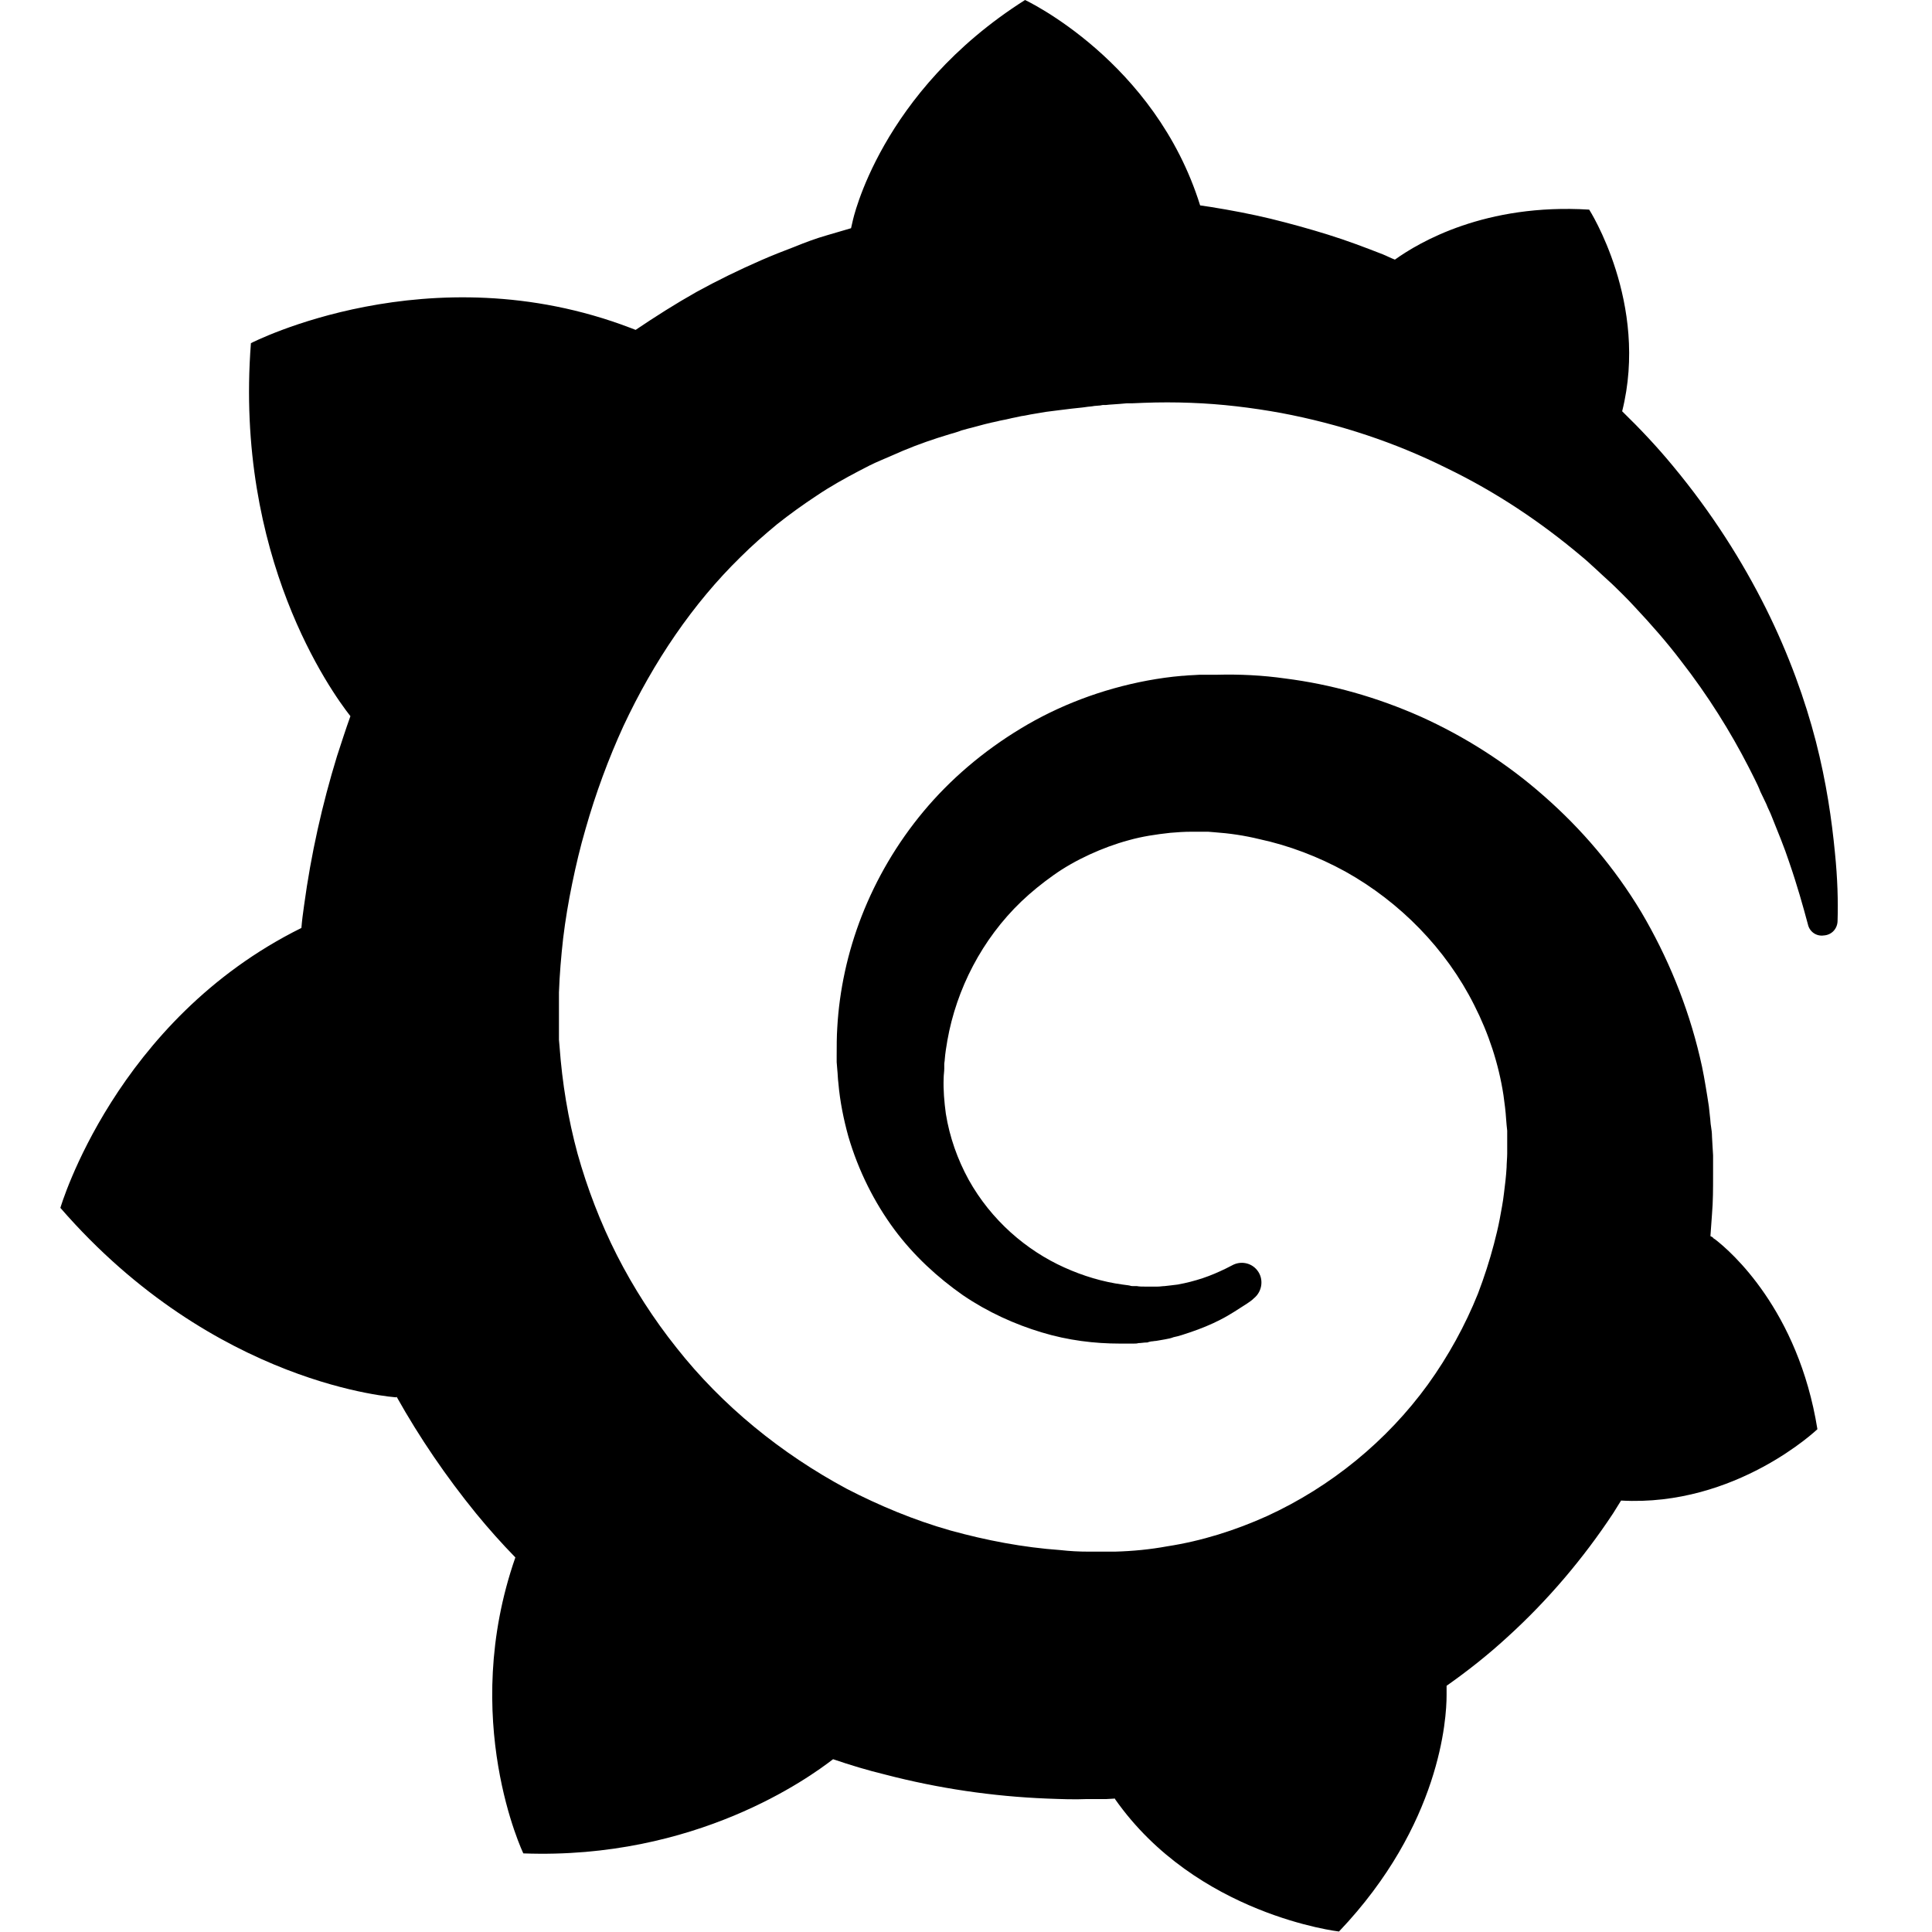
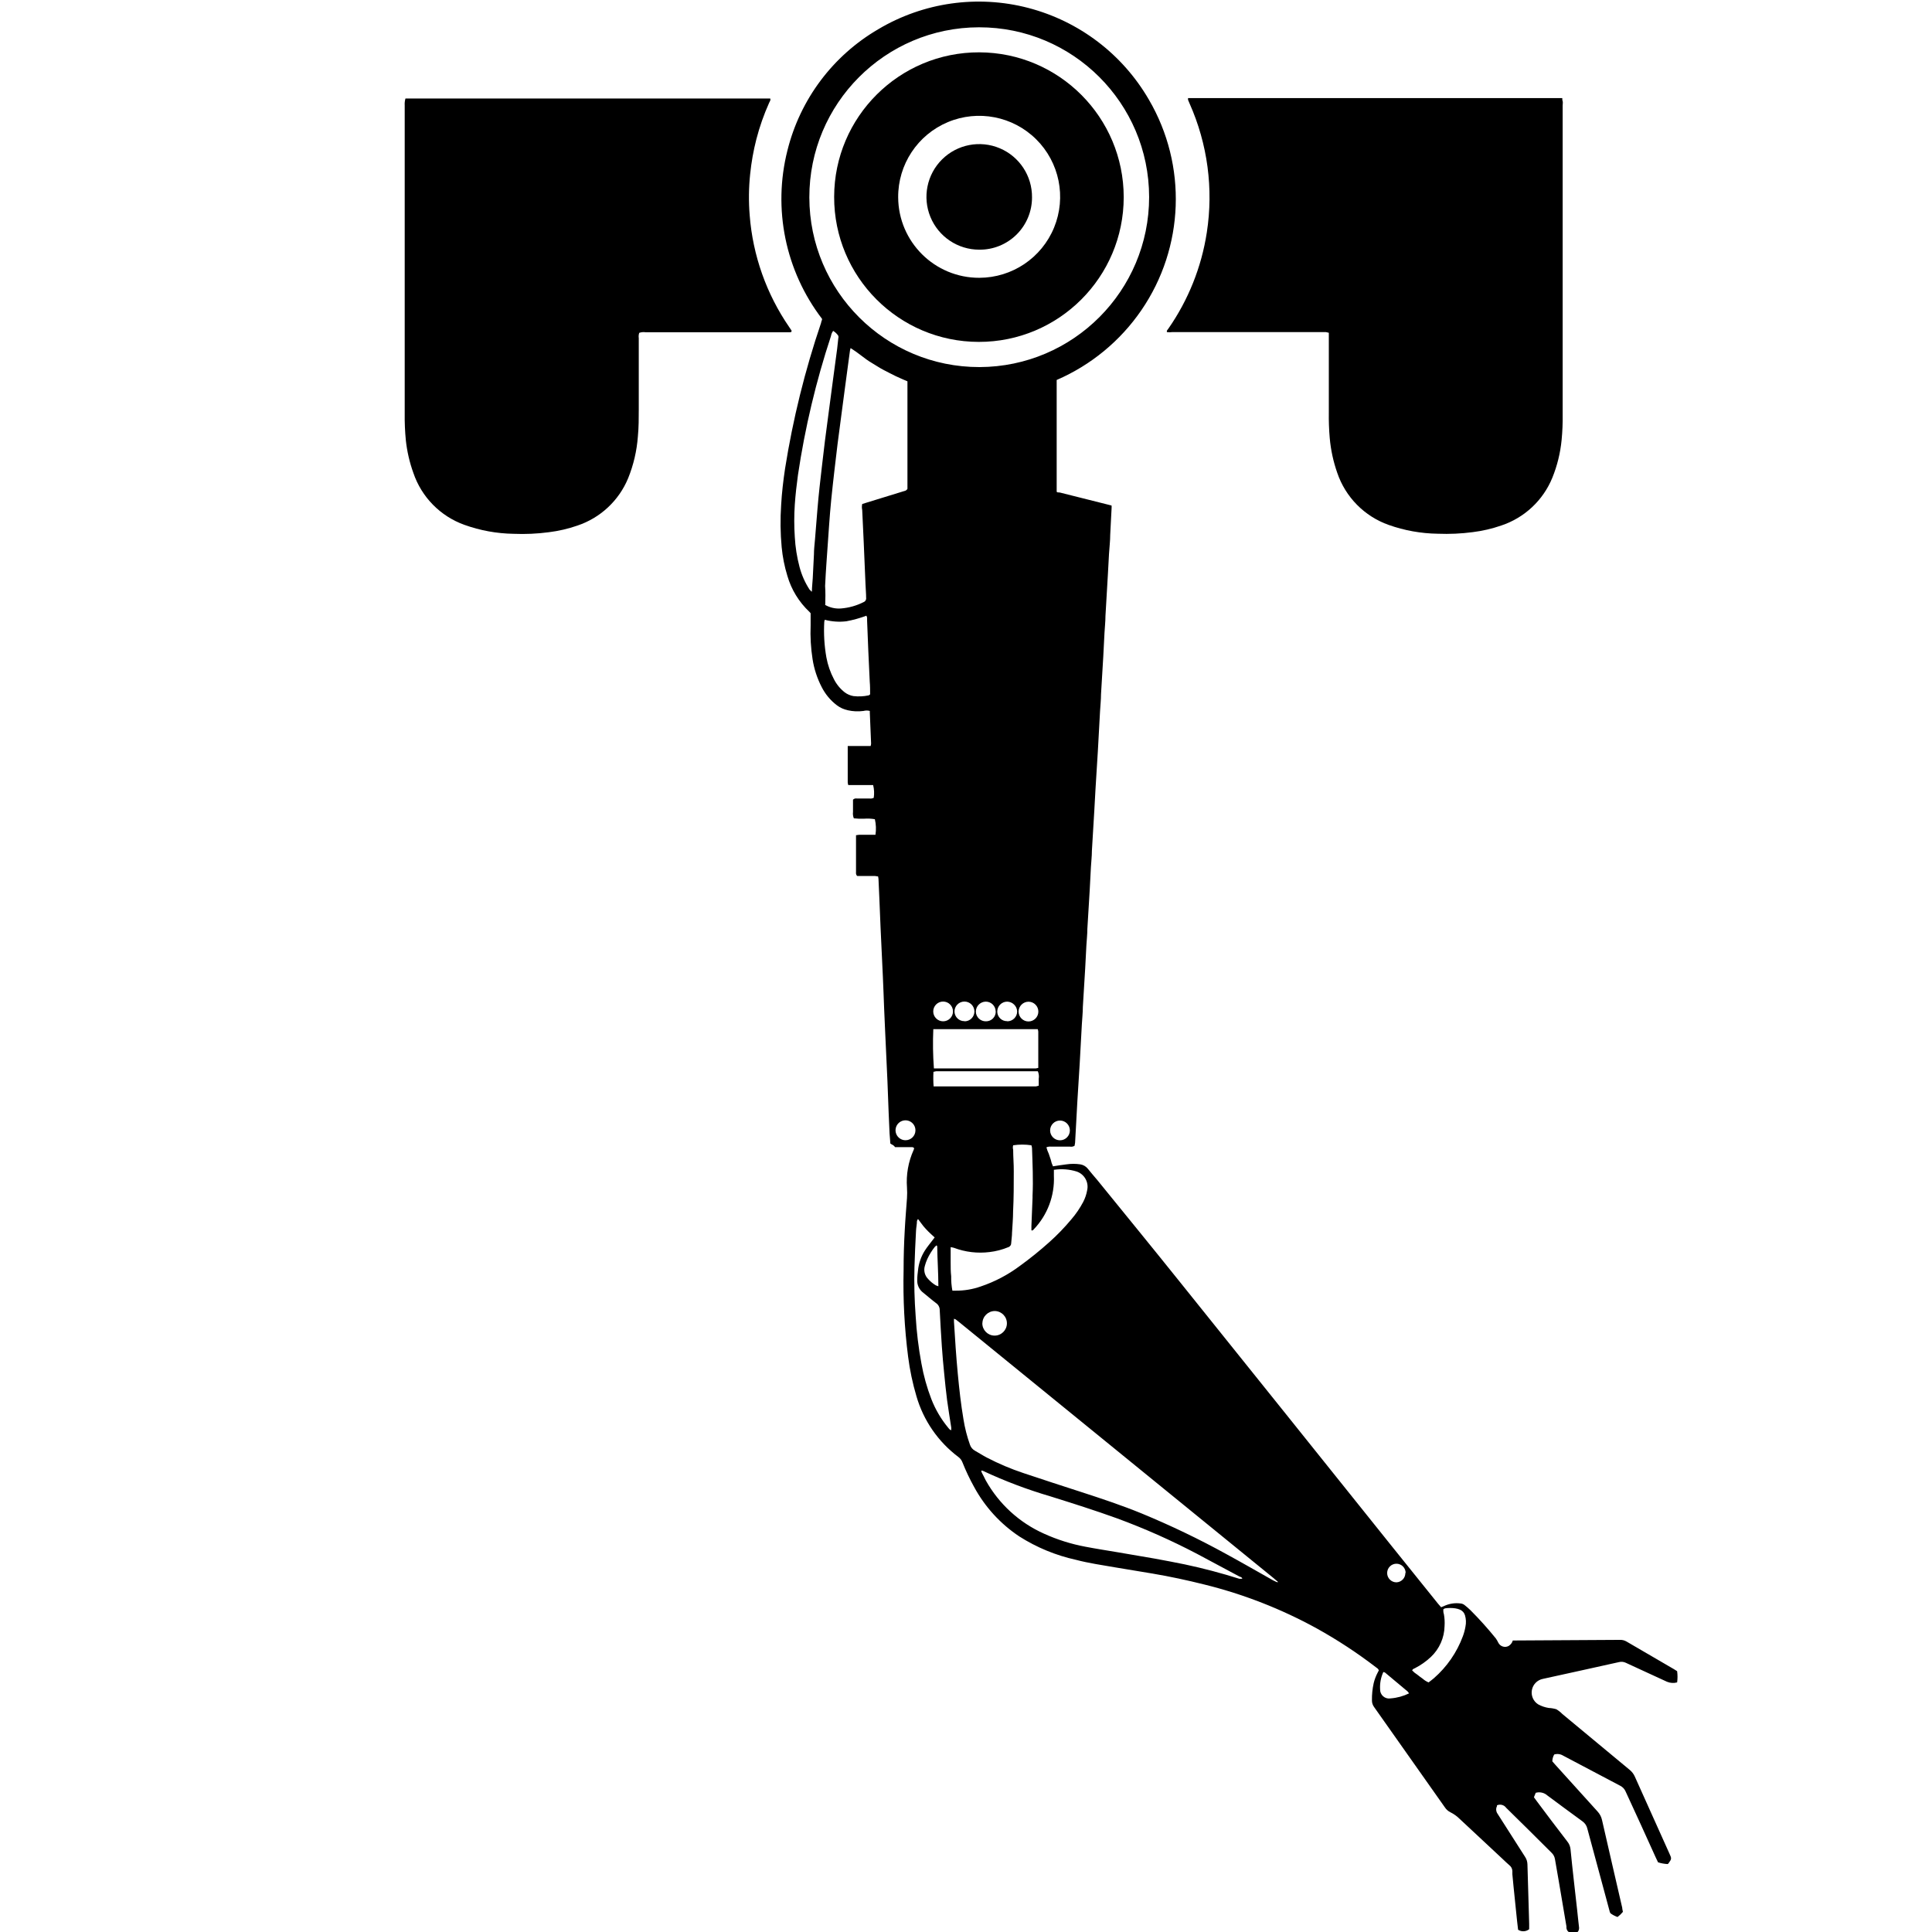
- <svg xmlns="http://www.w3.org/2000/svg" width="16px" height="16px" viewBox="0 0 16 16" version="1.1">
-   <defs />
-   <g id="Page-1" stroke="none" stroke-width="1" fill="none" fill-rule="evenodd">
-     <g id="grafana_icon" transform="translate(0.5, 0)" fill-rule="nonzero" fill="#000000">
-       <path d="M14.696,7.06 C14.67,6.791 14.626,6.482 14.538,6.139 C14.45,5.799 14.317,5.425 14.124,5.037 C13.93,4.649 13.678,4.248 13.352,3.856 C13.225,3.702 13.084,3.552 12.934,3.406 C13.158,2.512 12.661,1.736 12.661,1.736 C11.801,1.683 11.255,2.005 11.052,2.15 C11.017,2.137 10.986,2.12 10.951,2.106 C10.805,2.049 10.655,1.992 10.497,1.943 C10.343,1.895 10.184,1.851 10.021,1.811 C9.858,1.772 9.695,1.741 9.527,1.714 C9.496,1.71 9.47,1.705 9.439,1.701 C9.065,0.502 7.989,-2.84217094e-14 7.989,-2.84217094e-14 C6.786,0.762 6.562,1.829 6.562,1.829 C6.562,1.829 6.557,1.851 6.548,1.89 C6.482,1.908 6.416,1.93 6.35,1.948 C6.258,1.974 6.165,2.009 6.077,2.045 C5.984,2.08 5.896,2.115 5.804,2.155 C5.623,2.234 5.442,2.322 5.266,2.419 C5.094,2.516 4.927,2.622 4.764,2.732 C4.742,2.723 4.72,2.715 4.72,2.715 C3.054,2.08 1.578,2.842 1.578,2.842 C1.441,4.614 2.243,5.729 2.402,5.931 C2.362,6.042 2.327,6.152 2.291,6.262 C2.168,6.663 2.076,7.073 2.018,7.5 C2.009,7.562 2.001,7.624 1.996,7.685 C0.454,8.448 0,10.003 0,10.003 C1.282,11.48 2.781,11.572 2.781,11.572 C2.781,11.572 2.785,11.568 2.785,11.568 C2.975,11.907 3.195,12.229 3.442,12.533 C3.547,12.661 3.653,12.78 3.768,12.898 C3.301,14.238 3.834,15.349 3.834,15.349 C5.262,15.402 6.2,14.723 6.399,14.569 C6.54,14.617 6.685,14.661 6.83,14.696 C7.271,14.811 7.721,14.877 8.17,14.895 C8.28,14.899 8.395,14.904 8.505,14.899 L8.558,14.899 L8.593,14.899 L8.664,14.899 L8.734,14.895 L8.734,14.899 C9.408,15.86 10.589,15.996 10.589,15.996 C11.431,15.111 11.48,14.229 11.48,14.04 L11.48,14.04 C11.48,14.04 11.48,14.035 11.48,14.027 C11.48,14.009 11.48,14 11.48,14 L11.48,14 C11.48,13.987 11.48,13.974 11.48,13.961 C11.656,13.837 11.823,13.705 11.982,13.559 C12.317,13.255 12.612,12.907 12.859,12.533 C12.881,12.497 12.903,12.462 12.925,12.427 C13.877,12.48 14.551,11.836 14.551,11.836 C14.392,10.845 13.828,10.36 13.709,10.268 L13.709,10.268 C13.709,10.268 13.705,10.263 13.696,10.259 C13.687,10.254 13.687,10.25 13.687,10.25 C13.687,10.25 13.687,10.25 13.687,10.25 C13.683,10.246 13.674,10.241 13.665,10.237 C13.67,10.175 13.674,10.118 13.678,10.056 C13.687,9.95 13.687,9.84 13.687,9.734 L13.687,9.655 L13.687,9.615 L13.687,9.593 C13.687,9.567 13.687,9.576 13.687,9.567 L13.683,9.501 L13.678,9.413 C13.678,9.382 13.674,9.355 13.67,9.329 C13.665,9.303 13.665,9.272 13.661,9.245 L13.652,9.162 L13.639,9.078 C13.621,8.968 13.604,8.862 13.577,8.752 C13.476,8.324 13.308,7.919 13.092,7.553 C12.872,7.187 12.599,6.866 12.286,6.592 C11.977,6.319 11.629,6.099 11.268,5.936 C10.902,5.773 10.523,5.667 10.144,5.619 C9.955,5.592 9.765,5.583 9.576,5.588 L9.505,5.588 L9.488,5.588 C9.483,5.588 9.461,5.588 9.466,5.588 L9.435,5.588 L9.364,5.592 C9.338,5.592 9.311,5.597 9.289,5.597 C9.192,5.605 9.095,5.619 9.003,5.636 C8.624,5.707 8.267,5.843 7.954,6.033 C7.641,6.222 7.368,6.456 7.148,6.72 C6.927,6.985 6.756,7.28 6.637,7.584 C6.518,7.888 6.451,8.205 6.434,8.509 C6.429,8.584 6.429,8.664 6.429,8.739 C6.429,8.756 6.429,8.778 6.429,8.796 L6.434,8.858 C6.438,8.893 6.438,8.932 6.443,8.968 C6.456,9.122 6.487,9.272 6.526,9.413 C6.61,9.699 6.742,9.959 6.905,10.18 C7.068,10.4 7.267,10.581 7.474,10.726 C7.681,10.867 7.906,10.968 8.126,11.034 C8.346,11.101 8.567,11.127 8.774,11.127 C8.8,11.127 8.827,11.127 8.849,11.127 C8.862,11.127 8.875,11.127 8.888,11.127 C8.902,11.127 8.915,11.127 8.928,11.123 C8.95,11.123 8.972,11.118 8.994,11.118 C8.999,11.118 9.007,11.118 9.012,11.114 L9.034,11.109 C9.047,11.109 9.06,11.105 9.073,11.105 C9.1,11.101 9.122,11.096 9.148,11.092 C9.175,11.087 9.197,11.083 9.219,11.074 C9.267,11.065 9.311,11.048 9.355,11.034 C9.444,11.004 9.532,10.968 9.607,10.929 C9.686,10.889 9.756,10.841 9.827,10.796 C9.845,10.783 9.867,10.77 9.884,10.752 C9.955,10.695 9.968,10.589 9.911,10.519 C9.862,10.457 9.774,10.44 9.704,10.479 C9.686,10.488 9.668,10.497 9.651,10.506 C9.589,10.536 9.527,10.563 9.461,10.585 C9.395,10.607 9.325,10.625 9.254,10.638 C9.219,10.642 9.184,10.647 9.144,10.651 C9.126,10.651 9.109,10.655 9.087,10.655 C9.069,10.655 9.047,10.655 9.034,10.655 C9.016,10.655 8.999,10.655 8.981,10.655 C8.959,10.655 8.937,10.655 8.915,10.651 C8.915,10.651 8.902,10.651 8.91,10.651 L8.902,10.651 L8.888,10.651 C8.88,10.651 8.866,10.651 8.858,10.647 C8.835,10.642 8.818,10.642 8.796,10.638 C8.633,10.616 8.47,10.567 8.315,10.497 C8.157,10.426 8.007,10.329 7.87,10.206 C7.734,10.083 7.615,9.937 7.522,9.77 C7.43,9.602 7.364,9.417 7.333,9.223 C7.32,9.126 7.311,9.025 7.315,8.928 C7.315,8.902 7.32,8.875 7.32,8.849 C7.32,8.858 7.32,8.844 7.32,8.844 L7.32,8.835 L7.32,8.813 C7.32,8.8 7.324,8.787 7.324,8.774 C7.328,8.721 7.337,8.668 7.346,8.615 C7.421,8.192 7.632,7.778 7.959,7.465 C8.042,7.386 8.13,7.315 8.223,7.249 C8.315,7.183 8.417,7.126 8.523,7.077 C8.628,7.029 8.734,6.989 8.849,6.958 C8.959,6.927 9.073,6.91 9.192,6.897 C9.25,6.892 9.307,6.888 9.369,6.888 C9.386,6.888 9.395,6.888 9.408,6.888 L9.457,6.888 L9.488,6.888 C9.501,6.888 9.488,6.888 9.492,6.888 L9.505,6.888 L9.554,6.892 C9.682,6.901 9.805,6.919 9.928,6.949 C10.175,7.002 10.418,7.095 10.642,7.218 C11.092,7.469 11.475,7.857 11.709,8.324 C11.828,8.558 11.911,8.809 11.951,9.069 C11.96,9.135 11.969,9.201 11.973,9.267 L11.977,9.316 L11.982,9.364 C11.982,9.382 11.982,9.4 11.982,9.413 C11.982,9.43 11.982,9.448 11.982,9.461 L11.982,9.505 L11.982,9.554 C11.982,9.585 11.977,9.638 11.977,9.668 C11.973,9.739 11.964,9.814 11.955,9.884 C11.947,9.955 11.933,10.025 11.92,10.096 C11.907,10.166 11.889,10.237 11.872,10.303 C11.836,10.44 11.792,10.576 11.74,10.713 C11.634,10.977 11.493,11.233 11.325,11.466 C10.986,11.933 10.523,12.312 9.994,12.555 C9.73,12.674 9.452,12.762 9.166,12.806 C9.025,12.832 8.88,12.846 8.734,12.85 L8.708,12.85 L8.686,12.85 L8.637,12.85 L8.567,12.85 L8.531,12.85 C8.549,12.85 8.527,12.85 8.527,12.85 L8.514,12.85 C8.434,12.85 8.36,12.846 8.28,12.837 C7.972,12.815 7.668,12.757 7.368,12.674 C7.073,12.59 6.786,12.471 6.513,12.33 C5.971,12.039 5.482,11.643 5.103,11.162 C4.913,10.924 4.746,10.664 4.609,10.395 C4.473,10.127 4.363,9.84 4.283,9.554 C4.204,9.263 4.156,8.968 4.134,8.668 L4.129,8.611 L4.129,8.598 L4.129,8.584 L4.129,8.558 L4.129,8.509 L4.129,8.496 L4.129,8.479 L4.129,8.443 L4.129,8.373 L4.129,8.36 C4.129,8.36 4.129,8.364 4.129,8.355 L4.129,8.329 C4.129,8.293 4.129,8.254 4.129,8.219 C4.134,8.073 4.147,7.919 4.164,7.769 C4.182,7.619 4.208,7.465 4.239,7.315 C4.27,7.165 4.305,7.016 4.349,6.866 C4.433,6.57 4.539,6.284 4.662,6.015 C4.913,5.478 5.24,4.997 5.632,4.614 C5.729,4.517 5.83,4.429 5.936,4.341 C6.042,4.257 6.152,4.178 6.266,4.103 C6.377,4.028 6.496,3.962 6.614,3.9 C6.672,3.869 6.733,3.838 6.795,3.812 C6.826,3.799 6.857,3.785 6.888,3.772 C6.919,3.759 6.949,3.746 6.98,3.732 C7.104,3.68 7.231,3.636 7.364,3.596 C7.394,3.587 7.43,3.578 7.461,3.565 C7.491,3.556 7.527,3.547 7.558,3.539 C7.624,3.521 7.69,3.503 7.756,3.49 C7.787,3.481 7.822,3.477 7.857,3.468 C7.892,3.459 7.923,3.455 7.959,3.446 C7.994,3.442 8.025,3.433 8.06,3.428 L8.108,3.42 L8.161,3.411 C8.197,3.406 8.227,3.402 8.263,3.398 C8.302,3.393 8.338,3.389 8.377,3.384 C8.408,3.38 8.461,3.376 8.492,3.371 C8.514,3.367 8.54,3.367 8.562,3.362 L8.611,3.358 L8.633,3.354 L8.659,3.354 C8.699,3.349 8.734,3.349 8.774,3.345 L8.831,3.34 C8.831,3.34 8.853,3.34 8.835,3.34 L8.849,3.34 L8.875,3.34 C8.906,3.34 8.941,3.336 8.972,3.336 C9.1,3.331 9.232,3.331 9.36,3.336 C9.615,3.345 9.867,3.376 10.109,3.42 C10.598,3.512 11.056,3.666 11.475,3.874 C11.894,4.076 12.264,4.327 12.59,4.601 C12.612,4.618 12.63,4.636 12.652,4.654 C12.669,4.671 12.691,4.689 12.709,4.706 C12.749,4.742 12.784,4.777 12.824,4.812 C12.863,4.847 12.898,4.883 12.934,4.918 C12.969,4.953 13.004,4.988 13.04,5.028 C13.176,5.173 13.304,5.319 13.418,5.469 C13.648,5.764 13.833,6.064 13.978,6.346 C13.987,6.363 13.996,6.381 14.005,6.399 C14.013,6.416 14.022,6.434 14.031,6.451 C14.049,6.487 14.066,6.522 14.079,6.557 C14.097,6.592 14.11,6.623 14.128,6.659 C14.141,6.694 14.159,6.725 14.172,6.76 C14.225,6.892 14.278,7.02 14.317,7.139 C14.384,7.333 14.432,7.505 14.472,7.654 C14.485,7.716 14.542,7.756 14.604,7.747 C14.67,7.743 14.718,7.69 14.718,7.624 C14.723,7.465 14.718,7.276 14.696,7.06 Z" id="Shape" />
-     </g>
+ <svg xmlns="http://www.w3.org/2000/svg" width="25.621" height="25.621" viewBox="0 0 25.621 25.621">
+   <g id="Group_3" data-name="Group 3" transform="translate(-55.24 -13.258)">
+     <path id="Path_1" data-name="Path 1" d="M112.737,28.42c0-.041-.007-.085-.009-.129q-.007-.135-.012-.27c-.006-.14-.01-.28-.016-.42-.01-.224-.021-.448-.031-.672q-.007-.147-.013-.294c-.006-.142-.01-.284-.017-.426-.01-.22-.021-.44-.031-.66-.006-.122-.01-.244-.015-.366q-.006-.135-.012-.27a.283.283,0,0,0-.005-.032.3.3,0,0,0-.041-.006H112.3c-.022-.018-.017-.04-.017-.059,0-.086,0-.172,0-.258,0-.054,0-.108,0-.162,0-.02,0-.039,0-.062a.385.385,0,0,1,.044-.006h.162c.018,0,.035,0,.052,0a.549.549,0,0,0-.008-.206.577.577,0,0,0-.142-.007.835.835,0,0,1-.137-.005.165.165,0,0,1-.011-.084c0-.028,0-.056,0-.084s0-.056,0-.079a.055.055,0,0,1,.049-.016h.168a.093.093,0,0,0,.058-.009.425.425,0,0,0-.008-.169.315.315,0,0,0-.039,0h-.228l-.063,0a.181.181,0,0,1-.007-.035q0-.225,0-.451a.24.24,0,0,1,0-.032c.016,0,.029,0,.043,0h.2l.061,0a.166.166,0,0,0,.006-.032q-.008-.2-.017-.408a.2.2,0,0,0,0-.025.161.161,0,0,0-.083,0,.584.584,0,0,1-.209-.009.371.371,0,0,1-.146-.067.7.7,0,0,1-.2-.24,1.214,1.214,0,0,1-.121-.369,2.3,2.3,0,0,1-.026-.449c0-.054,0-.108,0-.162-.006-.006-.01-.012-.016-.018a1.059,1.059,0,0,1-.292-.476,1.915,1.915,0,0,1-.076-.382,3.5,3.5,0,0,1-.007-.558c.009-.162.028-.323.052-.484a11.717,11.717,0,0,1,.478-1.933c0-.013.009-.027.012-.04a.057.057,0,0,0,0-.013,2.618,2.618,0,0,1-.458-2.235,2.579,2.579,0,0,1,1.205-1.606,2.607,2.607,0,0,1,3.588.935,2.609,2.609,0,0,1-.1,2.792,2.626,2.626,0,0,1-1.123.925c0,.017,0,.033,0,.049q0,.691,0,1.383c0,.014,0,.028,0,.046s.029.011.044.015l.617.155.067.017a.231.231,0,0,1,0,.04q-.008.174-.018.348c0,.084-.011.168-.016.252s-.01.184-.015.276q-.016.273-.032.546c0,.076-.009.152-.013.228-.006.1-.01.208-.016.312-.01.166-.02.332-.03.5,0,.076-.009.152-.013.228-.01.176-.019.352-.029.528s-.021.332-.031.5c-.006.1-.01.192-.016.288q-.016.267-.032.534c0,.072-.009.144-.013.216-.006.1-.01.2-.016.306-.01.17-.021.34-.031.51,0,.074-.009.148-.013.222-.006.1-.01.2-.016.306-.01.17-.021.34-.031.51,0,.076-.009.152-.013.228-.01.176-.019.352-.029.528s-.021.332-.031.5c-.006.092-.01.184-.015.276s-.009.18-.015.27a.313.313,0,0,1-.007.039.087.087,0,0,1-.06.011h-.252a.122.122,0,0,0-.061.009.445.445,0,0,0,.031.085c.009.026.017.053.027.08a.36.36,0,0,0,.029.087c.06-.009.119-.019.178-.026a.629.629,0,0,1,.185,0,.16.16,0,0,1,.1.059c.04.05.083.1.123.147.359.442.719.882,1.075,1.326q1.425,1.774,2.846,3.549l.6.746c.012.015.026.03.04.046.013-.005.025-.009.035-.014a.394.394,0,0,1,.222-.036.1.1,0,0,1,.055.022c.026.021.053.043.077.067a4.8,4.8,0,0,1,.337.375.393.393,0,0,1,.033.057.1.1,0,0,0,.138.042.138.138,0,0,0,.038-.037.17.17,0,0,0,.016-.035l.053,0,1.37-.008a.159.159,0,0,1,.085.022l.628.366.043.027a.537.537,0,0,1,0,.149.207.207,0,0,1-.135-.009c-.1-.045-.193-.089-.289-.133s-.171-.078-.256-.118a.132.132,0,0,0-.092-.009c-.335.075-.671.148-1.007.222a.185.185,0,0,0-.064.338.427.427,0,0,0,.141.048.416.416,0,0,1,.1.017.389.389,0,0,1,.08.063l.893.741a.239.239,0,0,1,.068.089q.228.51.458,1.019c.032.07.032.071-.014.135l-.009.006a.5.5,0,0,1-.127-.023l-.03-.063c-.132-.292-.264-.583-.4-.876a.15.15,0,0,0-.071-.076q-.38-.2-.758-.4a.144.144,0,0,0-.118-.015.187.187,0,0,0-.025.091l.043.049q.278.308.556.615a.242.242,0,0,1,.06.114c.088.388.179.776.268,1.164,0,.017.006.035.009.054a.409.409,0,0,1-.071.068.353.353,0,0,1-.084-.042c-.016-.009-.019-.025-.023-.041-.017-.062-.033-.124-.05-.186-.081-.3-.163-.6-.243-.9a.162.162,0,0,0-.066-.1c-.156-.113-.31-.228-.464-.342a.164.164,0,0,0-.155-.036l-.024.059.043.059c.132.176.264.353.4.528a.191.191,0,0,1,.042.1c.013.142.03.283.045.424s.029.255.043.382c.009.08.016.159.026.239,0,.039-.02.058-.044.08,0,0-.011,0-.017,0l-.012,0c-.055-.012-.1-.033-.095-.1l-.1-.591c-.018-.1-.035-.2-.052-.3a.15.15,0,0,0-.047-.087q-.3-.3-.6-.594l0,0a.1.1,0,0,0-.122-.033c0,.008,0,.018-.007.027a.1.1,0,0,0,.018.09c.121.189.241.379.362.567a.186.186,0,0,1,.031.1c.007.262.015.525.023.787,0,.024,0,.048,0,.072a.126.126,0,0,1-.147.007c-.005-.042-.01-.081-.014-.121q-.023-.224-.046-.448c-.006-.056-.011-.112-.016-.167,0-.014,0-.028,0-.042a.1.1,0,0,0-.039-.077c-.032-.027-.062-.057-.093-.086q-.284-.265-.567-.529a.461.461,0,0,0-.121-.087.187.187,0,0,1-.075-.066q-.469-.666-.939-1.331a.144.144,0,0,1-.028-.089.963.963,0,0,1,.023-.227.6.6,0,0,1,.053-.14l.015-.029c-.006-.023-.024-.031-.037-.041a6.37,6.37,0,0,0-.788-.517,6.169,6.169,0,0,0-1.488-.581c-.227-.057-.456-.106-.686-.145l-.5-.083c-.173-.03-.348-.055-.519-.1a2.334,2.334,0,0,1-.75-.31,1.841,1.841,0,0,1-.6-.658,2.816,2.816,0,0,1-.154-.325.157.157,0,0,0-.053-.07,1.544,1.544,0,0,1-.557-.807,3.326,3.326,0,0,1-.11-.522,7.65,7.65,0,0,1-.06-1.151q0-.261.015-.523c.007-.144.02-.288.03-.431a1.044,1.044,0,0,0,0-.138,1.023,1.023,0,0,1,.088-.5.169.169,0,0,0,.007-.021c-.01-.02-.028-.016-.043-.016h-.21C112.776,28.435,112.755,28.44,112.737,28.42Zm4.674,5.773.007.006,0,0-.012,0c0-.026-.027-.028-.042-.036-.186-.1-.372-.2-.561-.3a8.96,8.96,0,0,0-1.057-.469c-.293-.106-.591-.2-.888-.293a6.293,6.293,0,0,1-.891-.337c-.006,0-.014-.009-.024,0a.172.172,0,0,0,.009.025c.017.032.034.064.051.1a1.66,1.66,0,0,0,.776.709,2.394,2.394,0,0,0,.548.172c.145.028.291.05.437.075s.315.053.473.081c.136.025.271.05.406.078q.367.078.724.191A.266.266,0,0,0,117.41,34.193Zm.47.047.01.008,0,0-.013,0c0-.007,0-.016-.008-.02s-.033-.029-.051-.043l-4.166-3.392-.047-.037a.13.13,0,0,0-.024-.01.34.34,0,0,0,0,.039c.014.232.029.464.051.695.019.2.041.4.075.6a1.873,1.873,0,0,0,.086.337.142.142,0,0,0,.067.08c.053.029.1.061.156.09a3.3,3.3,0,0,0,.486.206c.256.086.513.169.769.252s.539.177.8.284a11.149,11.149,0,0,1,1.125.54c.209.114.415.233.623.35C117.84,34.225,117.856,34.242,117.88,34.241ZM116.17,15.87a2.253,2.253,0,1,0-2.249,2.256A2.256,2.256,0,0,0,116.17,15.87Zm-4.3,5.408a.366.366,0,0,0,.215.049.8.8,0,0,0,.3-.085.052.052,0,0,0,.032-.057c0-.058-.006-.116-.008-.174q-.012-.282-.024-.564c-.006-.142-.013-.284-.02-.426a.189.189,0,0,1,0-.079l.057-.018.5-.154a.059.059,0,0,0,.043-.029c0-.463,0-.932,0-1.4a.173.173,0,0,0,0-.026c-.053-.023-.106-.045-.158-.07s-.1-.051-.155-.079-.1-.06-.155-.092-.1-.066-.144-.1a1.7,1.7,0,0,0-.142-.1.317.317,0,0,0-.008.032c-.009.067-.018.135-.027.2l-.043.321-.041.31c-.018.137-.037.274-.054.411-.014.115-.027.231-.041.346-.015.131-.03.263-.043.394-.011.112-.02.223-.028.335q-.019.252-.035.5c-.007.1-.013.2-.018.306C111.879,21.113,111.877,21.194,111.875,21.278Zm3.037,7.493c0,.032,0,.055,0,.079a.966.966,0,0,1-.267.711c-.008.008-.015.02-.031.013,0-.019,0-.039,0-.058q.007-.186.015-.372c0-.01,0-.02,0-.03.01-.21,0-.42-.007-.631a.189.189,0,0,0-.008-.037.809.809,0,0,0-.242,0,.108.108,0,0,0,0,.059c0,.1.009.192.008.288,0,.176,0,.352-.009.529,0,.094-.009.188-.014.282,0,.046-.008.092-.011.138a.055.055,0,0,1-.038.055.922.922,0,0,1-.249.065.992.992,0,0,1-.472-.056.285.285,0,0,0-.044-.009c0,.068,0,.132,0,.2s0,.124.007.186a.928.928,0,0,0,.016.191l.044,0a.971.971,0,0,0,.33-.055,1.853,1.853,0,0,0,.519-.272,4.806,4.806,0,0,0,.393-.317,2.866,2.866,0,0,0,.29-.3,1.245,1.245,0,0,0,.159-.233.538.538,0,0,0,.052-.153.213.213,0,0,0-.139-.25A.671.671,0,0,0,114.911,28.771Zm-3.22-7.669.011,0c0-.058.008-.115.011-.173.006-.106.01-.212.016-.318,0-.066.008-.132.014-.2q.016-.2.032-.395c.008-.1.018-.2.028-.293s.02-.183.031-.274c.013-.115.027-.231.041-.346.017-.137.036-.274.054-.411s.035-.27.053-.4.037-.274.055-.41q.009-.069.015-.137a.053.053,0,0,0,0-.034.212.212,0,0,0-.068-.065.151.151,0,0,0-.029.068,11.042,11.042,0,0,0-.438,1.843c-.018.131-.033.262-.042.394a3.223,3.223,0,0,0,0,.426,1.964,1.964,0,0,0,.063.4,1.033,1.033,0,0,0,.133.3A.311.311,0,0,0,111.691,21.1Zm1.416,8.324a.125.125,0,0,0-.012.025c0,.042-.01.084-.012.126-.008.162-.017.324-.021.486-.006.216,0,.433.016.649a5.04,5.04,0,0,0,.076.626,2.583,2.583,0,0,0,.132.474,1.38,1.38,0,0,0,.221.377c.011.013.02.03.043.036a.237.237,0,0,0,0-.035c-.018-.121-.039-.241-.055-.362s-.027-.239-.039-.358-.023-.239-.031-.359q-.016-.24-.028-.48a.11.11,0,0,0-.047-.091c-.058-.043-.112-.091-.168-.136a.2.2,0,0,1-.083-.178c0-.04.005-.08.01-.12a.6.6,0,0,1,.091-.264c.03-.047.066-.09.1-.135l.03-.039c-.029-.027-.056-.05-.081-.075s-.047-.049-.069-.075S113.135,29.461,113.107,29.426Zm-1.235-7.948a.153.153,0,0,0-.006.025,2.057,2.057,0,0,0,.028.473,1.019,1.019,0,0,0,.1.289.518.518,0,0,0,.144.175.269.269,0,0,0,.114.049.612.612,0,0,0,.2-.009c.007,0,.013-.008.022-.014,0-.056,0-.112-.005-.168-.006-.136-.013-.272-.019-.408s-.01-.264-.016-.4a.373.373,0,0,0,0-.042.15.15,0,0,0-.009-.025,1.574,1.574,0,0,1-.266.074A.763.763,0,0,1,111.872,21.478Zm1.444,5.949h1.306c.016,0,.032,0,.048,0a.257.257,0,0,0,.034-.007.2.2,0,0,0,0-.026q0-.228,0-.456a.17.17,0,0,0-.007-.032l-.073,0h-1.279l-.033,0A4.368,4.368,0,0,0,113.316,27.427Zm0,.238.072,0h1.244a.371.371,0,0,0,.042,0,.278.278,0,0,0,.036-.009c0-.032,0-.062,0-.092a.177.177,0,0,0-.012-.1h-1.3c-.016,0-.032,0-.048,0a.273.273,0,0,0-.036.008A1.457,1.457,0,0,0,113.312,27.664Zm6.759,6.933c0,.023,0,.045.008.066a.64.64,0,0,1,.009.156.579.579,0,0,1-.182.412.923.923,0,0,1-.21.148c-.013.007-.031.01-.038.03a.334.334,0,0,0,.068.056c.023.019.048.037.072.054a.271.271,0,0,0,.078.049c.023-.018.048-.036.07-.055a1.371,1.371,0,0,0,.385-.558.7.7,0,0,0,.034-.127.305.305,0,0,0-.006-.149.116.116,0,0,0-.065-.075.261.261,0,0,0-.063-.018.485.485,0,0,0-.138,0A.1.1,0,0,0,120.072,34.6Zm-6.113-3.792a.163.163,0,1,0,.166-.162A.165.165,0,0,0,113.959,30.806Zm5.659,4.908a.153.153,0,0,0-.018-.024l-.3-.251a.081.081,0,0,0-.023-.008.48.48,0,0,0-.043.229.119.119,0,0,0,.14.121A.673.673,0,0,0,119.618,35.714Zm-6.242-5.4c0-.18-.013-.351-.015-.522,0-.005,0-.01-.009-.019a.166.166,0,0,0-.023.02.8.8,0,0,0-.1.162.591.591,0,0,0-.032.09.175.175,0,0,0,.046.177.435.435,0,0,0,.1.082A.245.245,0,0,0,113.376,30.316Zm.76-3.643a.131.131,0,0,0-.135-.13.134.134,0,0,0-.128.132.131.131,0,0,0,.136.129A.128.128,0,0,0,114.136,26.673Zm-.414.131a.13.13,0,0,0,.132-.133.132.132,0,0,0-.264.006A.13.13,0,0,0,113.722,26.8Zm.566,0a.131.131,0,0,0,.133-.133.136.136,0,0,0-.132-.128.132.132,0,0,0-.132.134A.128.128,0,0,0,114.288,26.8Zm-.718-.131a.131.131,0,1,0-.262,0,.131.131,0,0,0,.262,0Zm1.288,1.578a.131.131,0,0,0,.262,0,.131.131,0,1,0-.262,0Zm-1.917.13a.131.131,0,0,0,.131-.128.132.132,0,1,0-.131.128Zm1.632-1.837a.132.132,0,0,0-.133.132.131.131,0,1,0,.133-.132Zm5,7.575a.123.123,0,0,0-.122-.122.123.123,0,1,0,0,.247A.123.123,0,0,0,119.568,34.118Z" transform="translate(-45.691 0)" fill="#000000" />
+     <path id="Path_2" data-name="Path 2" d="M163.524,26.5h4.963c0,.017,0,.028.005.04s0,.04,0,.06q0,2.047,0,4.093a3.006,3.006,0,0,1-.014.342,1.792,1.792,0,0,1-.123.5,1.11,1.11,0,0,1-.677.633,1.852,1.852,0,0,1-.379.088,2.7,2.7,0,0,1-.462.021,2.037,2.037,0,0,1-.653-.117,1.113,1.113,0,0,1-.681-.69,1.9,1.9,0,0,1-.1-.463,3.336,3.336,0,0,1-.012-.336q0-.493,0-.986c0-.024,0-.048,0-.073a.271.271,0,0,0-.038-.009c-.022,0-.044,0-.066,0h-1.972a.239.239,0,0,1-.071,0c-.006-.021.009-.031.018-.044a3.039,3.039,0,0,0,.511-1.277,3.053,3.053,0,0,0-.228-1.709c-.007-.016-.014-.033-.021-.05A.094.094,0,0,1,163.524,26.5Z" transform="translate(-92.529 -11.941)" fill="#000000" />
+     <path id="Path_3" data-name="Path 3" d="M60.617,26.522h4.837c.009.023-.006.039-.014.057a3.044,3.044,0,0,0-.169.481,3.159,3.159,0,0,0-.083.466,2.932,2.932,0,0,0-.006.546,3.025,3.025,0,0,0,.525,1.483l.03.045a.032.032,0,0,1,0,.012c-.005.011-.016.01-.026.01H63.8a.175.175,0,0,0-.083.008.155.155,0,0,0-.006.071q0,.469,0,.938c0,.122,0,.244-.012.366a1.83,1.83,0,0,1-.129.553,1.108,1.108,0,0,1-.673.628,1.838,1.838,0,0,1-.379.088,2.7,2.7,0,0,1-.468.021,2.021,2.021,0,0,1-.652-.119,1.11,1.11,0,0,1-.676-.688,1.864,1.864,0,0,1-.1-.433,3.2,3.2,0,0,1-.015-.354q0-2.044,0-4.087A.264.264,0,0,1,60.617,26.522Z" transform="translate(0 -11.958)" fill="#000000" />
+     <path id="Path_4" data-name="Path 4" d="M122.3,22.231a1.92,1.92,0,1,1-1.915-1.921A1.922,1.922,0,0,1,122.3,22.231ZM120.385,23.3a1.074,1.074,0,1,0-1.076-1.067A1.073,1.073,0,0,0,120.385,23.3Z" transform="translate(-52.158 -6.358)" fill="#000000" />
+     <path id="Path_5" data-name="Path 5" d="M131.593,34.136a.7.7,0,1,1,.7-.694A.692.692,0,0,1,131.593,34.136Z" transform="translate(-63.367 -17.567)" fill="#000000" />
  </g>
</svg>
